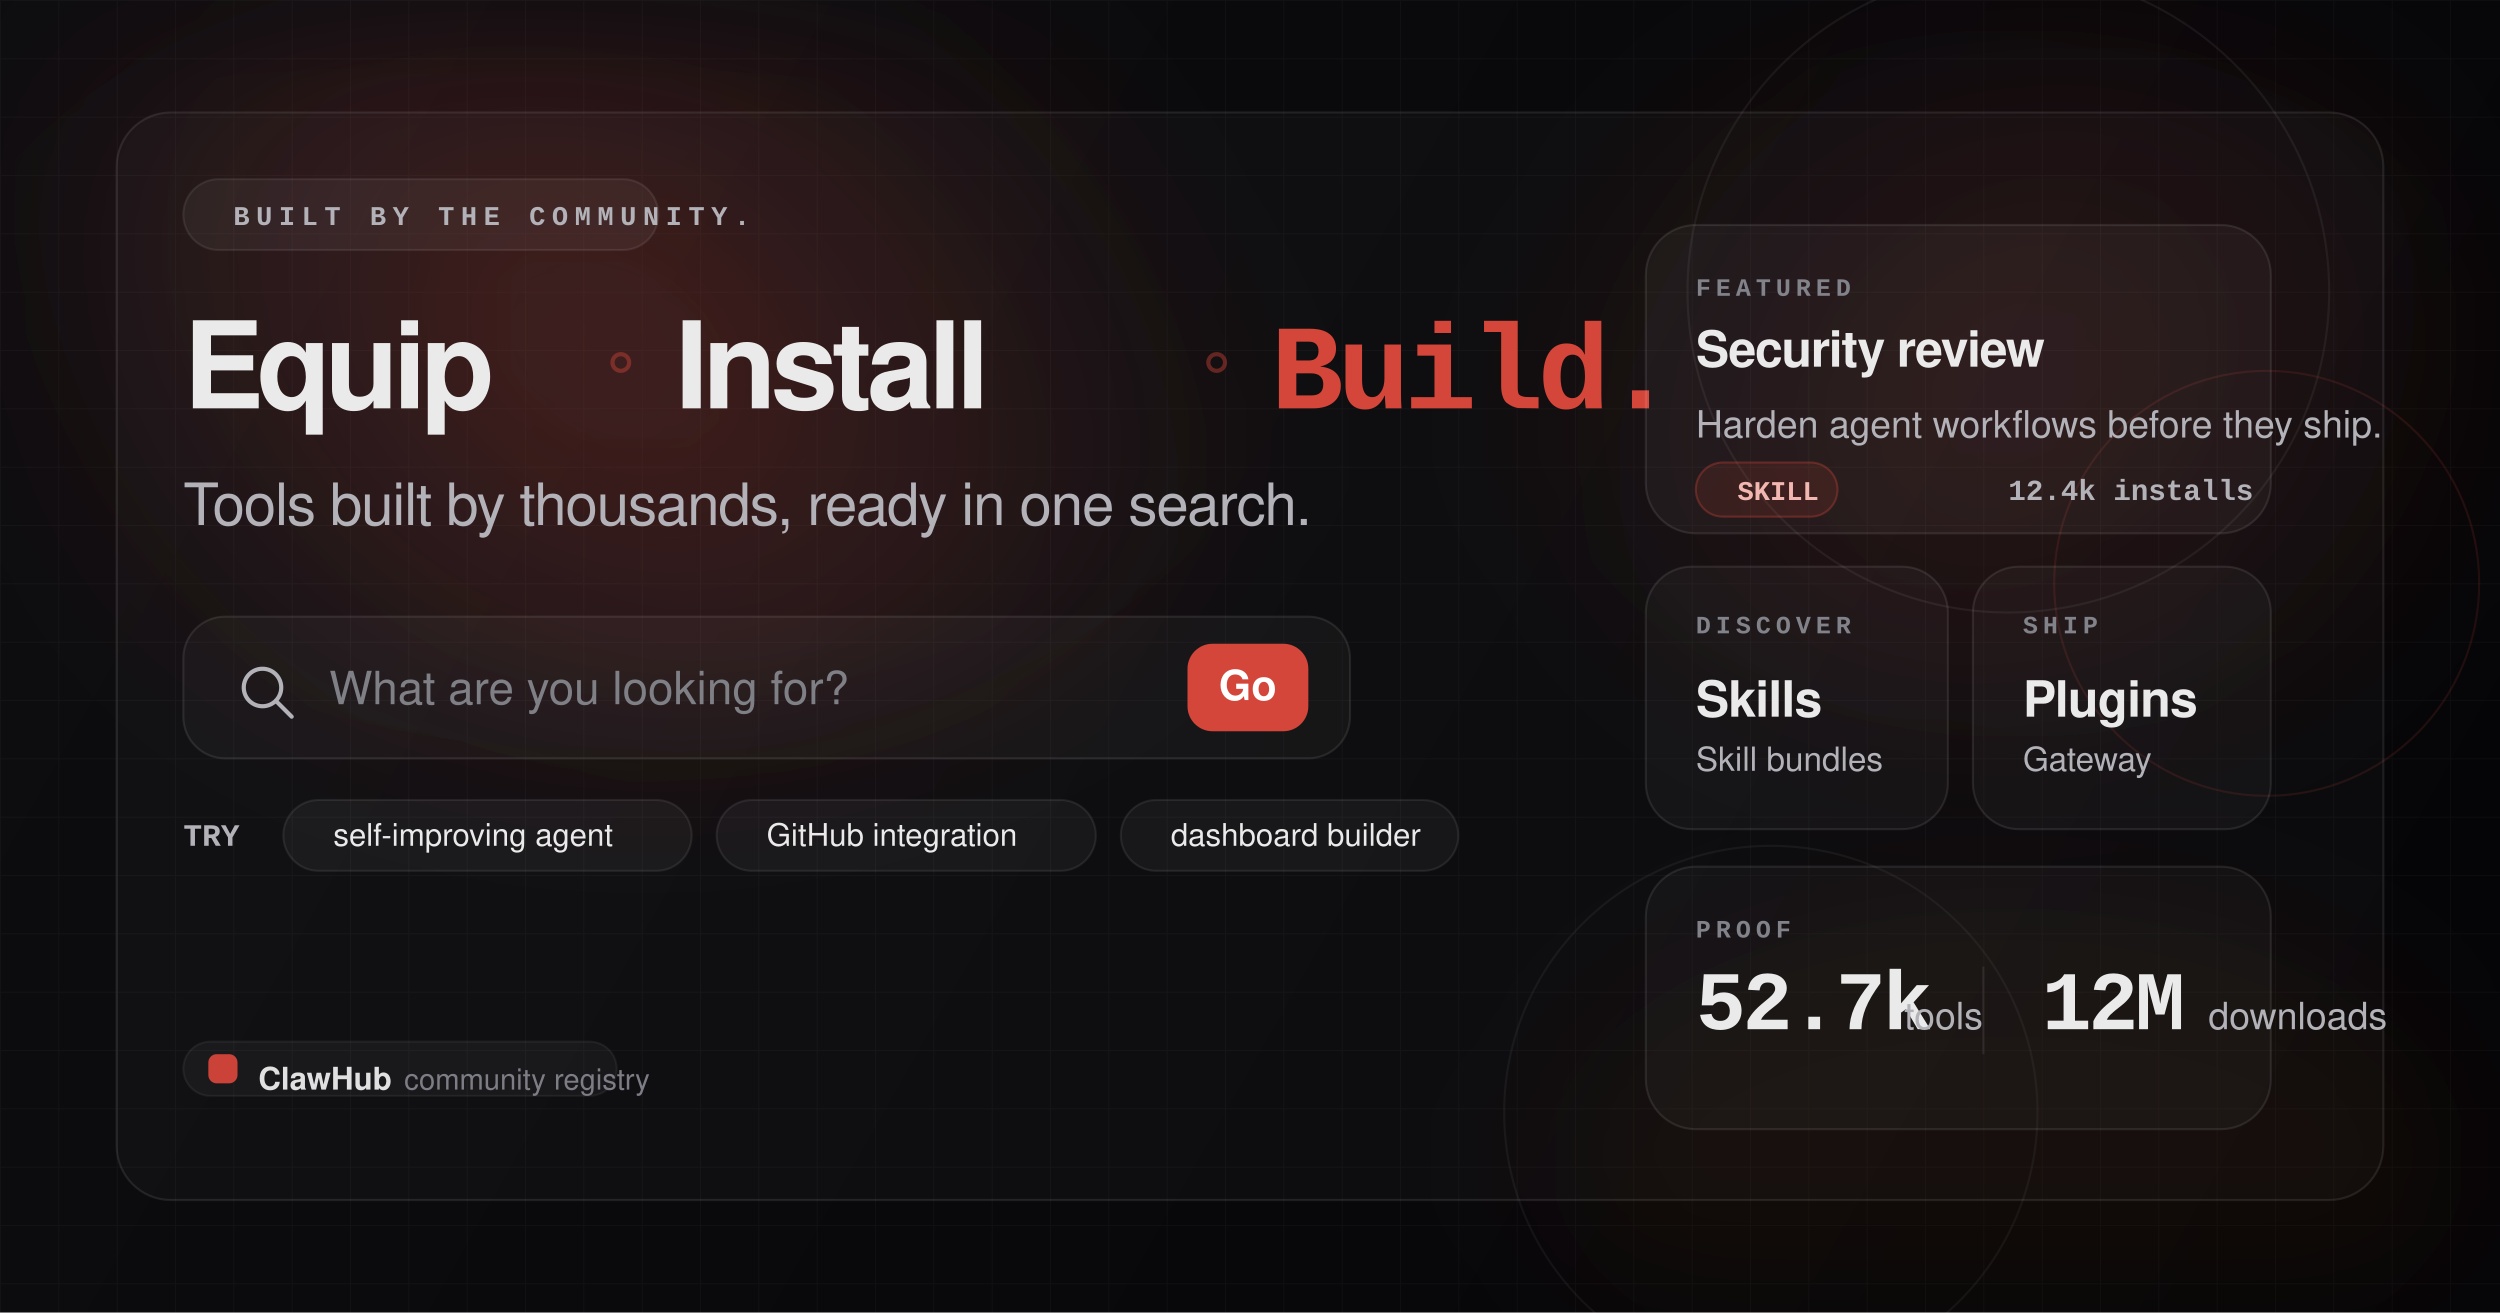
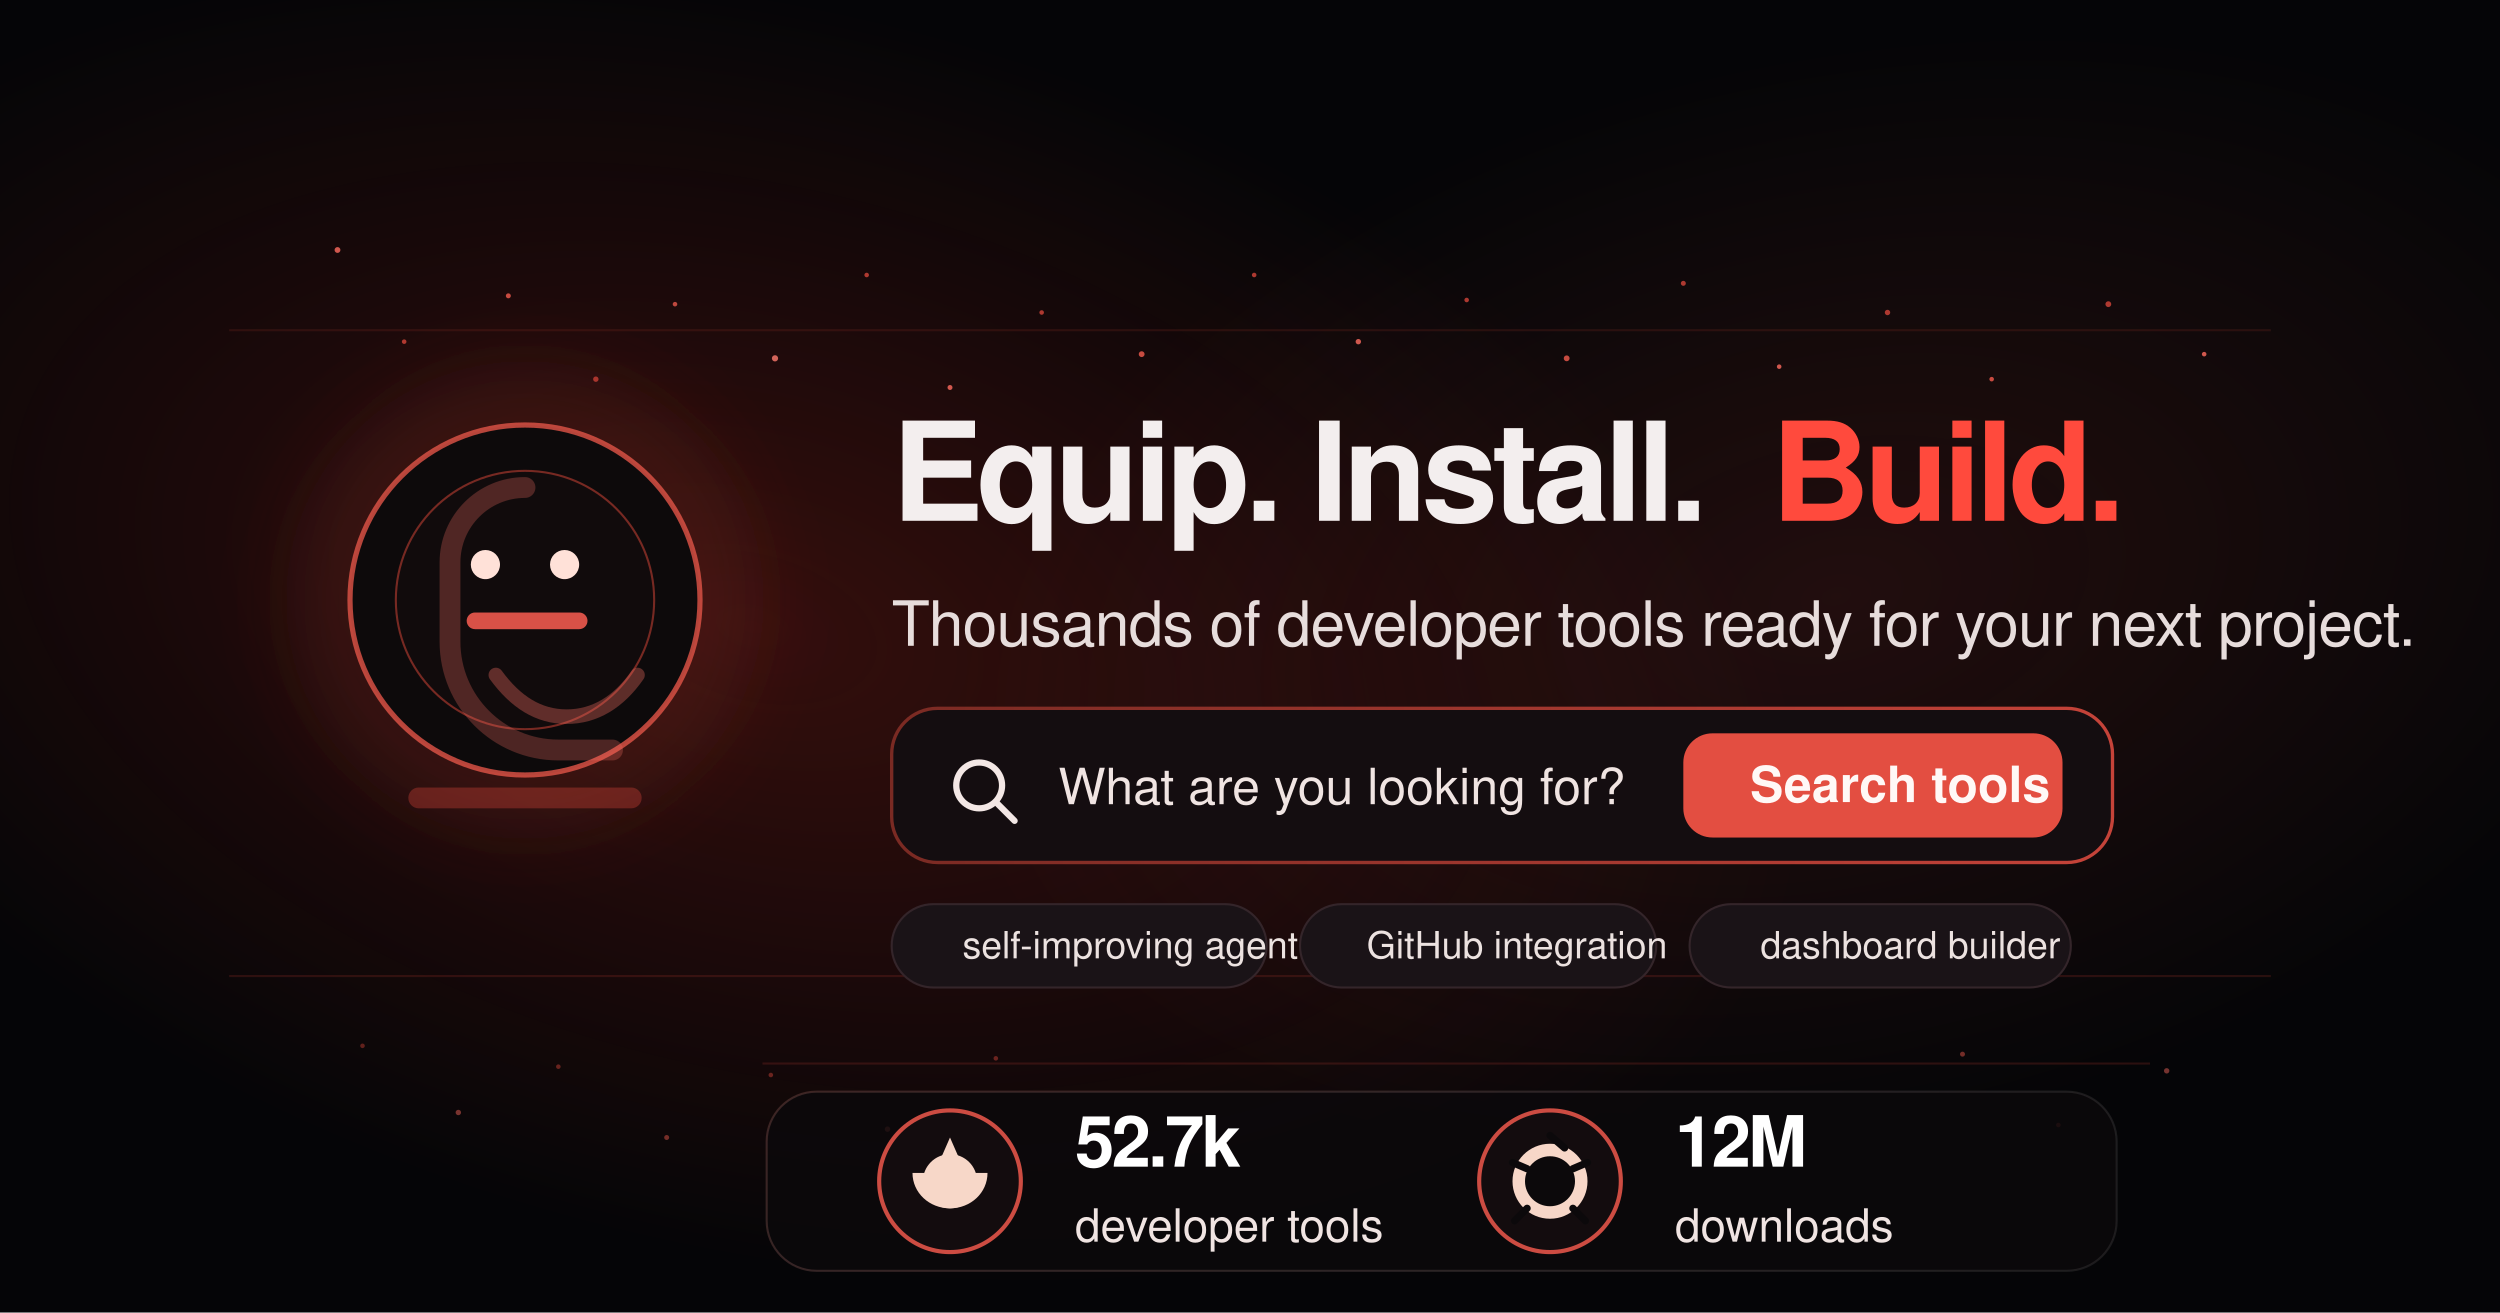
<svg xmlns="http://www.w3.org/2000/svg" width="1200" height="630" viewBox="0 0 1200 630" fill="none">
  <defs>
-     <linearGradient id="bg" x1="126" y1="48" x2="1118" y2="612" gradientUnits="userSpaceOnUse">
-       <stop stop-color="#0D0D10" />
-       <stop offset="1" stop-color="#050507" />
-     </linearGradient>
-     <radialGradient id="glowLeft" cx="0" cy="0" r="1" gradientUnits="userSpaceOnUse" gradientTransform="translate(292 168) rotate(34.796) scale(360.808 255.337)">
-       <stop stop-color="#D4453A" stop-opacity="0.28" />
+     <radialGradient id="bgGlowA" cx="0" cy="0" r="1" gradientUnits="userSpaceOnUse" gradientTransform="translate(360 300) rotate(14.5) scale(520 300)">
+       <stop stop-color="#902018" stop-opacity="0.34" />
+       <stop offset="1" stop-color="#902018" stop-opacity="0" />
+     </radialGradient>
+     <radialGradient id="bgGlowB" cx="0" cy="0" r="1" gradientUnits="userSpaceOnUse" gradientTransform="translate(880 286) rotate(167) scale(430 260)">
+       <stop stop-color="#D4453A" stop-opacity="0.14" />
      <stop offset="1" stop-color="#D4453A" stop-opacity="0" />
    </radialGradient>
-     <radialGradient id="glowRight" cx="0" cy="0" r="1" gradientUnits="userSpaceOnUse" gradientTransform="translate(968 184) rotate(139.729) scale(294.045 232.686)">
-       <stop stop-color="#D4453A" stop-opacity="0.16" />
-       <stop offset="1" stop-color="#D4453A" stop-opacity="0" />
-     </radialGradient>
-     <pattern id="grid" width="28" height="28" patternUnits="userSpaceOnUse">
-       <path d="M28 0H0V28" stroke="white" stroke-opacity="0.05" />
-     </pattern>
-     <filter id="blur" x="-20%" y="-20%" width="140%" height="140%" filterUnits="objectBoundingBox">
-       <feGaussianBlur stdDeviation="40" />
+     <linearGradient id="panelStroke" x1="120" y1="180" x2="1080" y2="540" gradientUnits="userSpaceOnUse">
+       <stop stop-color="#C94A40" stop-opacity="0.3" />
+       <stop offset="1" stop-color="#FFFFFF" stop-opacity="0.08" />
+     </linearGradient>
+     <linearGradient id="searchStroke" x1="428" y1="304" x2="1014" y2="304" gradientUnits="userSpaceOnUse">
+       <stop stop-color="#7A2A23" />
+       <stop offset="1" stop-color="#C54339" />
+     </linearGradient>
+     <filter id="softGlow" x="-30%" y="-30%" width="160%" height="160%" filterUnits="objectBoundingBox">
+       <feGaussianBlur stdDeviation="18" />
    </filter>
  </defs>
-   <rect width="1200" height="630" fill="url(#bg)" />
-   <rect width="1200" height="630" fill="url(#grid)" opacity="0.56" />
-   <g opacity="0.95">
-     <ellipse cx="292" cy="168" rx="324" ry="192" fill="url(#glowLeft)" filter="url(#blur)" />
-     <ellipse cx="968" cy="184" rx="236" ry="170" fill="url(#glowRight)" filter="url(#blur)" />
-     <ellipse cx="964" cy="556" rx="220" ry="120" fill="#D4453A" fill-opacity="0.06" filter="url(#blur)" />
+   <rect width="1200" height="630" fill="#050507" />
+   <rect width="1200" height="630" fill="url(#bgGlowA)" />
+   <rect width="1200" height="630" fill="url(#bgGlowB)" />
+   <g opacity="0.8">
+     <circle cx="162" cy="120" r="1.4" fill="#FF6B5F" />
+     <circle cx="194" cy="164" r="1.1" fill="#D4453A" />
+     <circle cx="244" cy="142" r="1.2" fill="#F45B4E" />
+     <circle cx="286" cy="182" r="1.3" fill="#C73E34" />
+     <circle cx="324" cy="146" r="1.1" fill="#E7574B" />
+     <circle cx="372" cy="172" r="1.5" fill="#FF7A6E" />
+     <circle cx="416" cy="132" r="1.1" fill="#D4453A" />
+     <circle cx="456" cy="186" r="1.2" fill="#FF6B5F" />
+     <circle cx="500" cy="150" r="1.1" fill="#D4453A" />
+     <circle cx="548" cy="170" r="1.4" fill="#F45B4E" />
+     <circle cx="602" cy="132" r="1.1" fill="#D4453A" />
+     <circle cx="652" cy="164" r="1.3" fill="#FF6B5F" />
+     <circle cx="704" cy="144" r="1.1" fill="#D4453A" />
+     <circle cx="752" cy="172" r="1.4" fill="#F45B4E" />
+     <circle cx="808" cy="136" r="1.2" fill="#D4453A" />
+     <circle cx="854" cy="176" r="1.1" fill="#FF6B5F" />
+     <circle cx="906" cy="150" r="1.3" fill="#D4453A" />
+     <circle cx="956" cy="182" r="1.1" fill="#F45B4E" />
+     <circle cx="1012" cy="146" r="1.4" fill="#D4453A" />
+     <circle cx="1058" cy="170" r="1.1" fill="#FF6B5F" />
  </g>
-   <circle cx="964" cy="140" r="154" stroke="white" stroke-opacity="0.06" />
-   <circle cx="1088" cy="280" r="102" stroke="#D4453A" stroke-opacity="0.14" />
-   <circle cx="850" cy="534" r="128" stroke="white" stroke-opacity="0.05" />
-   <rect x="56" y="54" width="1088" height="522" rx="26" fill="white" fill-opacity="0.02" stroke="white" stroke-opacity="0.09" />
-   <rect x="88" y="86" width="228" height="34" rx="17" fill="#FFFFFF" fill-opacity="0.05" stroke="#FFFFFF" stroke-opacity="0.08" />
-   <text x="112" y="108" fill="#B2B2B8" font-size="13" font-weight="700" letter-spacing="3.12" font-family="Menlo, Monaco, 'Courier New', monospace">BUILT BY THE COMMUNITY.</text>
-   <text x="88" y="196" fill="#EAEAEA" font-size="58" font-weight="800" letter-spacing="-2.8" font-family="'Helvetica Neue', Helvetica, Arial, sans-serif">Equip</text>
-   <circle cx="298" cy="174" r="4" stroke="#D4453A" stroke-width="2" opacity="0.42" />
-   <text x="324" y="196" fill="#EAEAEA" font-size="58" font-weight="800" letter-spacing="-2.8" font-family="'Helvetica Neue', Helvetica, Arial, sans-serif">Install</text>
-   <circle cx="584" cy="174" r="4" stroke="#D4453A" stroke-width="2" opacity="0.42" />
-   <text x="610" y="196" fill="#D4453A" font-size="58" font-weight="800" letter-spacing="-2.8" font-family="Menlo, Monaco, 'Courier New', monospace">Build.</text>
-   <text x="88" y="252" fill="#B2B2B8" font-size="28" font-weight="500" letter-spacing="-0.56" font-family="'Helvetica Neue', Helvetica, Arial, sans-serif">Tools built by thousands, ready in one search.</text>
+   <g opacity="0.45">
+     <circle cx="174" cy="502" r="1.1" fill="#C73E34" />
+     <circle cx="220" cy="534" r="1.3" fill="#FF6B5F" />
+     <circle cx="268" cy="512" r="1.1" fill="#D4453A" />
+     <circle cx="320" cy="546" r="1.2" fill="#F45B4E" />
+     <circle cx="370" cy="516" r="1.1" fill="#D4453A" />
+     <circle cx="426" cy="542" r="1.3" fill="#FF6B5F" />
+     <circle cx="478" cy="508" r="1.1" fill="#D4453A" />
+     <circle cx="942" cy="506" r="1.2" fill="#F45B4E" />
+     <circle cx="988" cy="540" r="1.1" fill="#D4453A" />
+     <circle cx="1040" cy="514" r="1.3" fill="#FF6B5F" />
+   </g>
+   <rect x="110" y="158" width="980" height="1" fill="#A5342B" fill-opacity="0.18" />
+   <rect x="110" y="468" width="980" height="1" fill="#A5342B" fill-opacity="0.22" />
  <g>
-     <rect x="88" y="296" width="560" height="68" rx="20" fill="#FFFFFF" fill-opacity="0.035" stroke="#FFFFFF" stroke-opacity="0.09" />
-     <circle cx="126" cy="330" r="9" stroke="#B2B2B8" stroke-width="2" />
-     <line x1="132.5" y1="336.5" x2="140" y2="344" stroke="#B2B2B8" stroke-width="2" stroke-linecap="round" />
-     <text x="158" y="338" fill="#7F7F86" font-size="22" font-weight="500" font-family="'Helvetica Neue', Helvetica, Arial, sans-serif">What are you looking for?</text>
-     <rect x="570" y="309" width="58" height="42" rx="12" fill="#D4453A" />
-     <text x="585" y="336" fill="white" font-size="20" font-weight="700" font-family="'Helvetica Neue', Helvetica, Arial, sans-serif">Go</text>
-   </g>
-   <g fill="#B2B2B8" font-size="15" font-weight="600" font-family="Menlo, Monaco, 'Courier New', monospace">
-     <text x="88" y="406">TRY</text>
+     <ellipse cx="252" cy="288" rx="114" ry="114" fill="#D4453A" fill-opacity="0.12" filter="url(#softGlow)" />
+     <circle cx="252" cy="288" r="84" fill="#0D0A0B" stroke="#E15448" stroke-opacity="0.8" stroke-width="2.5" />
+     <circle cx="252" cy="288" r="62" fill="#110B0C" stroke="#913129" stroke-opacity="0.8" />
+     <path d="M252 234C232.118 234 216 250.118 216 270V308C216 336.719 239.281 360 268 360H294" stroke="#F36D61" stroke-width="10" stroke-linecap="round" opacity="0.28" />
+     <path d="M238 324C247.5 337 258.5 344 272 344C285.5 344 297 337 306 324" stroke="#F36D61" stroke-width="7" stroke-linecap="round" opacity="0.35" />
+     <circle cx="233" cy="271" r="7" fill="#FFE1D8" />
+     <circle cx="271" cy="271" r="7" fill="#FFE1D8" />
+     <rect x="224" y="294" width="58" height="8" rx="4" fill="#F25B4F" opacity="0.88" />
+     <rect x="196" y="378" width="112" height="10" rx="5" fill="#D4453A" fill-opacity="0.36" />
  </g>
  <g>
-     <rect x="136" y="384" width="196" height="34" rx="17" fill="#FFFFFF" fill-opacity="0.045" stroke="#FFFFFF" stroke-opacity="0.08" />
-     <text x="160" y="406" fill="#EAEAEA" font-size="15" font-weight="500" font-family="'Helvetica Neue', Helvetica, Arial, sans-serif">self-improving agent</text>
-     <rect x="344" y="384" width="182" height="34" rx="17" fill="#FFFFFF" fill-opacity="0.045" stroke="#FFFFFF" stroke-opacity="0.08" />
-     <text x="368" y="406" fill="#EAEAEA" font-size="15" font-weight="500" font-family="'Helvetica Neue', Helvetica, Arial, sans-serif">GitHub integration</text>
-     <rect x="538" y="384" width="162" height="34" rx="17" fill="#FFFFFF" fill-opacity="0.045" stroke="#FFFFFF" stroke-opacity="0.08" />
-     <text x="562" y="406" fill="#EAEAEA" font-size="15" font-weight="500" font-family="'Helvetica Neue', Helvetica, Arial, sans-serif">dashboard builder</text>
+     <text x="428" y="250" fill="#F3EEEE" font-size="66" font-weight="800" letter-spacing="-2.64" font-family="'Helvetica Neue', Helvetica, Arial, sans-serif">Equip. Install.</text>
+     <text x="850" y="250" fill="#FF4A3D" font-size="66" font-weight="800" letter-spacing="-2.64" font-family="'Helvetica Neue', Helvetica, Arial, sans-serif">Build.</text>
+     <text x="428" y="310" fill="#E7DDDC" font-size="30" font-weight="500" letter-spacing="-0.4" font-family="'Helvetica Neue', Helvetica, Arial, sans-serif">Thousands of developer tools ready for your next project.</text>
  </g>
  <g>
-     <rect x="790" y="108" width="300" height="148" rx="24" fill="#FFFFFF" fill-opacity="0.04" stroke="#FFFFFF" stroke-opacity="0.09" />
-     <text x="814" y="142" fill="#82828A" font-size="12" font-weight="700" letter-spacing="2.4" font-family="Menlo, Monaco, 'Courier New', monospace">FEATURED</text>
-     <text x="814" y="176" fill="#EAEAEA" font-size="24" font-weight="700" letter-spacing="-0.6" font-family="'Helvetica Neue', Helvetica, Arial, sans-serif">Security review</text>
-     <text x="814" y="210" fill="#B2B2B8" font-size="18" font-weight="500" font-family="'Helvetica Neue', Helvetica, Arial, sans-serif">Harden agent workflows before they ship.</text>
-     <rect x="814" y="222" width="68" height="26" rx="13" fill="#D4453A" fill-opacity="0.13" stroke="#D4453A" stroke-opacity="0.32" />
-     <text x="834" y="240" fill="#F2B7B1" font-size="13" font-weight="700" font-family="Menlo, Monaco, 'Courier New', monospace">SKILL</text>
-     <text x="964" y="240" fill="#B2B2B8" font-size="14" font-weight="600" font-family="Menlo, Monaco, 'Courier New', monospace">12.4k installs</text>
+     <rect x="428" y="340" width="586" height="74" rx="22" fill="#140D10" stroke="url(#searchStroke)" stroke-width="1.6" />
+     <circle cx="470" cy="377" r="11" stroke="#F3E7E5" stroke-width="3" />
+     <line x1="478" y1="385" x2="487" y2="394" stroke="#F3E7E5" stroke-width="3" stroke-linecap="round" />
+     <text x="508" y="386" fill="#F0E4E2" font-size="24" font-weight="500" font-family="'Helvetica Neue', Helvetica, Arial, sans-serif">What are you looking for?</text>
+     <rect x="808" y="352" width="182" height="50" rx="14" fill="#E24538" />
+     <rect x="808" y="352" width="182" height="50" rx="14" fill="#FFFFFF" fill-opacity="0.05" />
+     <text x="840" y="385" fill="#FFF8F6" font-size="24" font-weight="700" font-family="'Helvetica Neue', Helvetica, Arial, sans-serif">Search tools</text>
  </g>
  <g>
-     <rect x="790" y="272" width="145" height="126" rx="22" fill="#FFFFFF" fill-opacity="0.035" stroke="#FFFFFF" stroke-opacity="0.09" />
-     <text x="814" y="304" fill="#82828A" font-size="12" font-weight="700" letter-spacing="2.4" font-family="Menlo, Monaco, 'Courier New', monospace">DISCOVER</text>
-     <text x="814" y="344" fill="#EAEAEA" font-size="24" font-weight="700" letter-spacing="-0.4" font-family="'Helvetica Neue', Helvetica, Arial, sans-serif">Skills</text>
-     <text x="814" y="370" fill="#B2B2B8" font-size="16" font-weight="500" font-family="'Helvetica Neue', Helvetica, Arial, sans-serif">Skill bundles</text>
+     <rect x="428" y="434" width="180" height="40" rx="20" fill="#1A1317" stroke="#34252A" />
+     <text x="462" y="460" fill="#ECE2E0" font-size="18" font-weight="500" font-family="'Helvetica Neue', Helvetica, Arial, sans-serif">self-improving agent</text>
+     <rect x="624" y="434" width="171" height="40" rx="20" fill="#1A1317" stroke="#34252A" />
+     <text x="656" y="460" fill="#ECE2E0" font-size="18" font-weight="500" font-family="'Helvetica Neue', Helvetica, Arial, sans-serif">GitHub integration</text>
+     <rect x="811" y="434" width="183" height="40" rx="20" fill="#1A1317" stroke="#34252A" />
+     <text x="845" y="460" fill="#ECE2E0" font-size="18" font-weight="500" font-family="'Helvetica Neue', Helvetica, Arial, sans-serif">dashboard builder</text>
  </g>
  <g>
-     <rect x="947" y="272" width="143" height="126" rx="22" fill="#FFFFFF" fill-opacity="0.035" stroke="#FFFFFF" stroke-opacity="0.09" />
-     <text x="971" y="304" fill="#82828A" font-size="12" font-weight="700" letter-spacing="2.4" font-family="Menlo, Monaco, 'Courier New', monospace">SHIP</text>
-     <text x="971" y="344" fill="#EAEAEA" font-size="24" font-weight="700" letter-spacing="-0.4" font-family="'Helvetica Neue', Helvetica, Arial, sans-serif">Plugins</text>
-     <text x="971" y="370" fill="#B2B2B8" font-size="16" font-weight="500" font-family="'Helvetica Neue', Helvetica, Arial, sans-serif">Gateway</text>
-   </g>
-   <g>
-     <rect x="790" y="416" width="300" height="126" rx="24" fill="#FFFFFF" fill-opacity="0.028" stroke="#FFFFFF" stroke-opacity="0.09" />
-     <text x="814" y="450" fill="#82828A" font-size="12" font-weight="700" letter-spacing="2.4" font-family="Menlo, Monaco, 'Courier New', monospace">PROOF</text>
-     <text x="814" y="494" fill="#EAEAEA" font-size="40" font-weight="800" letter-spacing="-1.6" font-family="Menlo, Monaco, 'Courier New', monospace">52.7k</text>
-     <text x="914" y="494" fill="#B2B2B8" font-size="18" font-weight="500" font-family="'Helvetica Neue', Helvetica, Arial, sans-serif">tools</text>
-     <line x1="952" y1="464" x2="952" y2="506" stroke="white" stroke-opacity="0.08" />
-     <text x="980" y="494" fill="#EAEAEA" font-size="40" font-weight="800" letter-spacing="-1.6" font-family="Menlo, Monaco, 'Courier New', monospace">12M</text>
-     <text x="1060" y="494" fill="#B2B2B8" font-size="18" font-weight="500" font-family="'Helvetica Neue', Helvetica, Arial, sans-serif">downloads</text>
-   </g>
-   <g opacity="0.95">
-     <rect x="88" y="500" width="208" height="26" rx="13" fill="#FFFFFF" fill-opacity="0.04" stroke="#FFFFFF" stroke-opacity="0.06" />
-     <rect x="100" y="506" width="14" height="14" rx="4" fill="#D4453A" />
-     <text x="124" y="523" fill="#EAEAEA" font-size="15" font-weight="600" font-family="'Helvetica Neue', Helvetica, Arial, sans-serif">ClawHub</text>
-     <text x="194" y="523" fill="#82828A" font-size="14" font-weight="500" font-family="'Helvetica Neue', Helvetica, Arial, sans-serif">community registry</text>
+     <rect x="366" y="510" width="666" height="1" fill="#A5342B" fill-opacity="0.24" />
+     <rect x="368" y="524" width="648" height="86" rx="24" fill="#0C090B" fill-opacity="0.82" stroke="url(#panelStroke)" />
+     <circle cx="456" cy="567" r="34" fill="#130C0E" stroke="#E15448" stroke-opacity="0.9" stroke-width="2" />
+     <circle cx="456" cy="567" r="13" fill="#F7D7C8" />
+     <path d="M456 546L463 562H449L456 546Z" fill="#F7D7C8" />
+     <path d="M456 580C446 580 438 572.5 438 563H474C474 572.5 466 580 456 580Z" fill="#F7D7C8" />
+     <text x="516" y="560" fill="#FFFFFF" font-size="34" font-weight="800" letter-spacing="-1.36" font-family="'Helvetica Neue', Helvetica, Arial, sans-serif">52.7k</text>
+     <text x="516" y="596" fill="#F0E4E2" font-size="22" font-weight="500" font-family="'Helvetica Neue', Helvetica, Arial, sans-serif">developer tools</text>
+     <circle cx="744" cy="567" r="34" fill="#130C0E" stroke="#E15448" stroke-opacity="0.9" stroke-width="2" />
+     <circle cx="744" cy="567" r="18" fill="#F7D7C8" />
+     <circle cx="744" cy="567" r="12" fill="#0C090B" />
+     <path d="M744 545L751 551" stroke="#0C090B" stroke-width="3.5" stroke-linecap="round" />
+     <path d="M726 558L733 561" stroke="#0C090B" stroke-width="3.5" stroke-linecap="round" />
+     <path d="M762 558L755 561" stroke="#0C090B" stroke-width="3.5" stroke-linecap="round" />
+     <path d="M733 580L727 586" stroke="#0C090B" stroke-width="3.5" stroke-linecap="round" />
+     <path d="M755 580L761 586" stroke="#0C090B" stroke-width="3.5" stroke-linecap="round" />
+     <text x="804" y="560" fill="#FFFFFF" font-size="34" font-weight="800" letter-spacing="-1.36" font-family="'Helvetica Neue', Helvetica, Arial, sans-serif">12M</text>
+     <text x="804" y="596" fill="#F0E4E2" font-size="22" font-weight="500" font-family="'Helvetica Neue', Helvetica, Arial, sans-serif">downloads</text>
  </g>
</svg>
